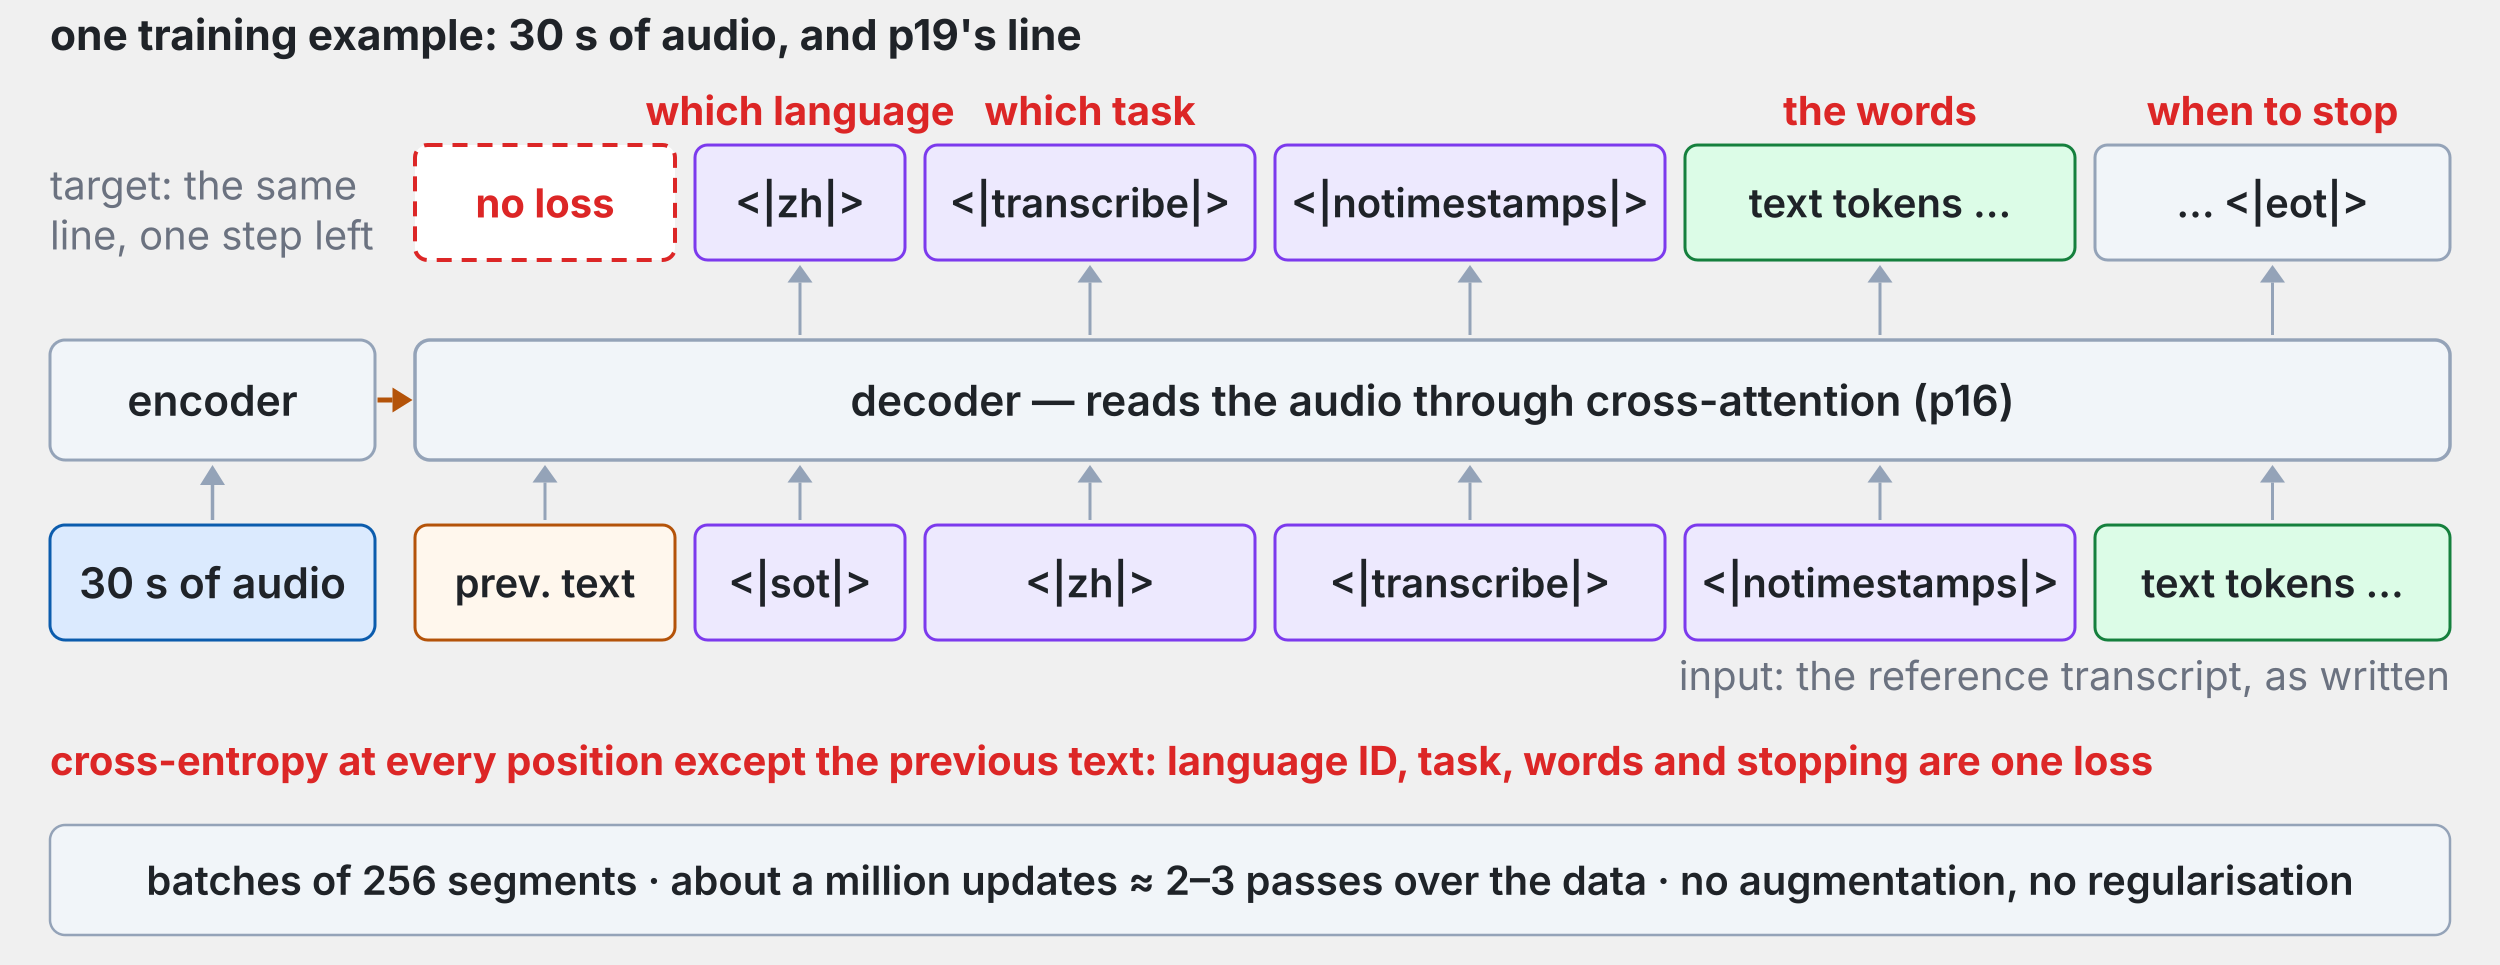
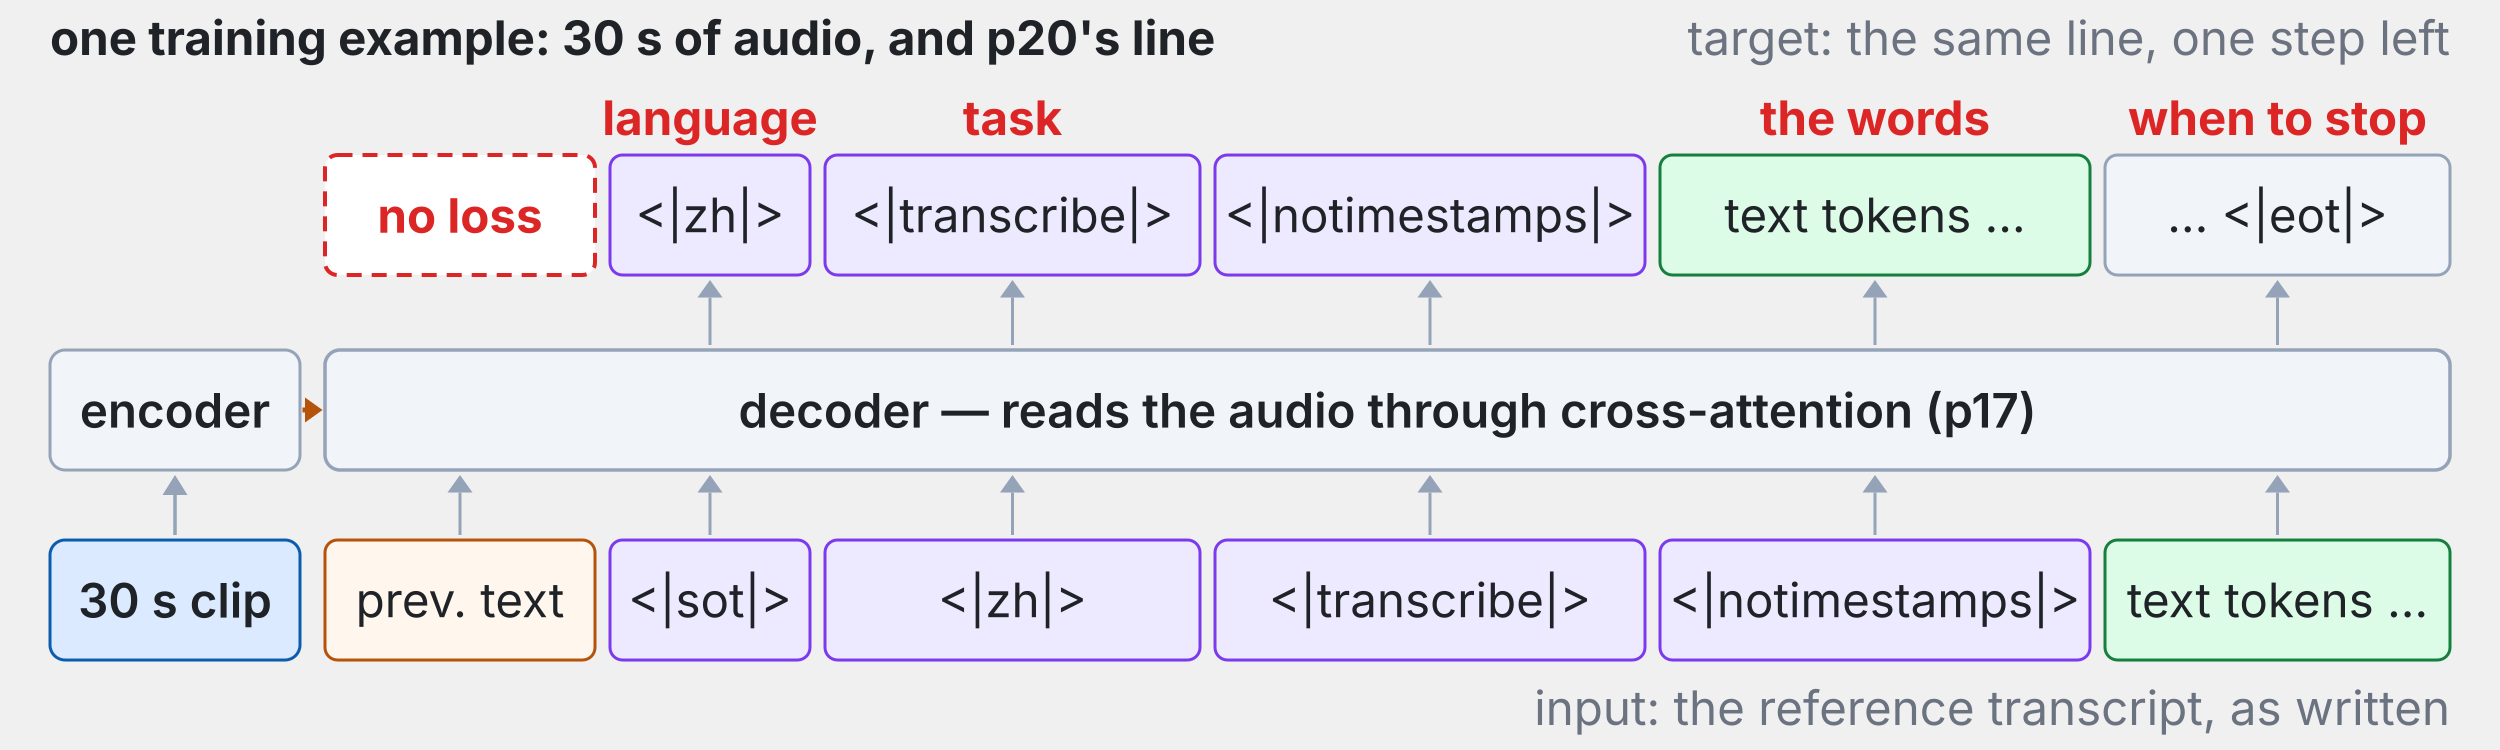
- <svg xmlns="http://www.w3.org/2000/svg" viewBox="0 0 1000 386" width="100%" role="img" font-family="system-ui,-apple-system,Segoe UI,sans-serif">
+ <svg xmlns="http://www.w3.org/2000/svg" viewBox="0 0 1000 300" width="100%" role="img" font-family="system-ui,-apple-system,Segoe UI,sans-serif">
  <g class="fragment" data-fragment-index="0">
-     <text x="20.0" y="20.0" font-size="17" font-weight="700" fill="#1f2328" text-anchor="start" dominant-baseline="auto">one training example: 30 s of audio, and p19's line</text>
-     <rect x="20.0" y="210.0" width="130.0" height="46.0" rx="6" fill="#dbeafe" stroke="#0b5cad" stroke-width="1.2" />
-     <text x="85.0" y="233.0" font-size="17" font-weight="600" fill="#1f2328" text-anchor="middle" dominant-baseline="middle">30 s of audio</text>
-     <line x1="85.0" y1="208.0" x2="85.0" y2="194.0" stroke="#94a3b8" stroke-width="1.4" />
-     <polygon points="85.0,186.0 90.0,194.0 80.0,194.0" fill="#94a3b8" />
-     <rect x="20.0" y="136.0" width="130.0" height="48.0" rx="6" fill="#f1f5f9" stroke="#94a3b8" stroke-width="1.2" />
-     <text x="85.0" y="160.0" font-size="17" font-weight="600" fill="#1f2328" text-anchor="middle" dominant-baseline="middle">encoder</text>
-     <line x1="151.0" y1="160.0" x2="157.0" y2="160.0" stroke="#b45309" stroke-width="2.0" />
-     <polygon points="165.0,160.0 157.0,165.0 157.0,155.0" fill="#b45309" />
-     <rect x="166.0" y="136.0" width="814.0" height="48.0" rx="6" fill="#f1f5f9" stroke="#94a3b8" stroke-width="1.4" />
-     <text x="573.0" y="160.0" font-size="17" font-weight="600" fill="#1f2328" text-anchor="middle" dominant-baseline="middle">decoder — reads the audio through cross-attention (p16)</text>
-     <rect x="166.0" y="210.0" width="104.0" height="46.0" rx="5" fill="#fff7ed" stroke="#b45309" stroke-width="1.2" />
-     <text x="218.0" y="233.0" font-size="16" font-weight="600" fill="#1f2328" text-anchor="middle" dominant-baseline="middle">prev. text</text>
-     <line x1="218.0" y1="208.0" x2="218.0" y2="193.0" stroke="#94a3b8" stroke-width="1.2" />
-     <polygon points="218.0,186.0 223.0,193.0 213.0,193.0" fill="#94a3b8" />
-     <rect x="278.0" y="210.0" width="84.0" height="46.0" rx="5" fill="#ede9fe" stroke="#7c3aed" stroke-width="1.2" />
-     <text x="320.0" y="233.0" font-size="16" font-weight="600" fill="#1f2328" text-anchor="middle" dominant-baseline="middle">&lt;|sot|&gt;</text>
-     <line x1="320.0" y1="208.0" x2="320.0" y2="193.0" stroke="#94a3b8" stroke-width="1.2" />
-     <polygon points="320.0,186.0 325.0,193.0 315.0,193.0" fill="#94a3b8" />
-     <rect x="370.0" y="210.0" width="132.0" height="46.0" rx="5" fill="#ede9fe" stroke="#7c3aed" stroke-width="1.2" />
-     <text x="436.0" y="233.0" font-size="16" font-weight="600" fill="#1f2328" text-anchor="middle" dominant-baseline="middle">&lt;|zh|&gt;</text>
-     <line x1="436.0" y1="208.0" x2="436.0" y2="193.0" stroke="#94a3b8" stroke-width="1.2" />
-     <polygon points="436.0,186.0 441.0,193.0 431.0,193.0" fill="#94a3b8" />
-     <rect x="510.0" y="210.0" width="156.0" height="46.0" rx="5" fill="#ede9fe" stroke="#7c3aed" stroke-width="1.2" />
-     <text x="588.0" y="233.0" font-size="16" font-weight="600" fill="#1f2328" text-anchor="middle" dominant-baseline="middle">&lt;|transcribe|&gt;</text>
-     <line x1="588.0" y1="208.0" x2="588.0" y2="193.0" stroke="#94a3b8" stroke-width="1.2" />
-     <polygon points="588.0,186.0 593.0,193.0 583.0,193.0" fill="#94a3b8" />
-     <rect x="674.0" y="210.0" width="156.0" height="46.0" rx="5" fill="#ede9fe" stroke="#7c3aed" stroke-width="1.2" />
-     <text x="752.0" y="233.0" font-size="16" font-weight="600" fill="#1f2328" text-anchor="middle" dominant-baseline="middle">&lt;|notimestamps|&gt;</text>
-     <line x1="752.0" y1="208.0" x2="752.0" y2="193.0" stroke="#94a3b8" stroke-width="1.2" />
-     <polygon points="752.0,186.0 757.0,193.0 747.0,193.0" fill="#94a3b8" />
-     <rect x="838.0" y="210.0" width="142.0" height="46.0" rx="5" fill="#dcfce7" stroke="#15803d" stroke-width="1.2" />
-     <text x="909.0" y="233.0" font-size="16" font-weight="600" fill="#1f2328" text-anchor="middle" dominant-baseline="middle">text tokens …</text>
-     <line x1="909.0" y1="208.0" x2="909.0" y2="193.0" stroke="#94a3b8" stroke-width="1.2" />
-     <polygon points="909.0,186.0 914.0,193.0 904.0,193.0" fill="#94a3b8" />
-     <text x="980.0" y="276.0" font-size="16" font-weight="400" fill="#6b7280" text-anchor="end" dominant-baseline="auto">input: the reference transcript, as written</text>
+     <text x="20.0" y="22.0" font-size="19" font-weight="700" fill="#1f2328" text-anchor="start" dominant-baseline="auto">one training example: 30 s of audio, and p20's line</text>
+     <rect x="20.0" y="216.0" width="100.0" height="48.0" rx="6" fill="#dbeafe" stroke="#0b5cad" stroke-width="1.2" />
+     <text x="70.0" y="240.0" font-size="19" font-weight="600" fill="#1f2328" text-anchor="middle" dominant-baseline="middle">30 s clip</text>
+     <line x1="70.0" y1="214.0" x2="70.0" y2="198.0" stroke="#94a3b8" stroke-width="1.4" />
+     <polygon points="70.0,190.0 75.0,198.0 65.0,198.0" fill="#94a3b8" />
+     <rect x="20.0" y="140.0" width="100.0" height="48.0" rx="6" fill="#f1f5f9" stroke="#94a3b8" stroke-width="1.2" />
+     <text x="70.0" y="164.0" font-size="19" font-weight="600" fill="#1f2328" text-anchor="middle" dominant-baseline="middle">encoder</text>
+     <line x1="121.0" y1="164.0" x2="122.0" y2="164.0" stroke="#b45309" stroke-width="2.0" />
+     <polygon points="129.0,164.0 122.0,169.0 122.0,159.0" fill="#b45309" />
+     <rect x="130.0" y="140.0" width="850.0" height="48.0" rx="6" fill="#f1f5f9" stroke="#94a3b8" stroke-width="1.4" />
+     <text x="555.0" y="164.0" font-size="19" font-weight="600" fill="#1f2328" text-anchor="middle" dominant-baseline="middle">decoder — reads the audio through cross-attention (p17)</text>
+     <rect x="130.0" y="216.0" width="108.0" height="48.0" rx="5" fill="#fff7ed" stroke="#b45309" stroke-width="1.2" />
+     <text x="184.0" y="240.0" font-size="19" font-weight="400" fill="#1f2328" text-anchor="middle" dominant-baseline="middle">prev. text</text>
+     <line x1="184.0" y1="214.0" x2="184.0" y2="197.0" stroke="#94a3b8" stroke-width="1.2" />
+     <polygon points="184.0,190.0 189.0,197.0 179.0,197.0" fill="#94a3b8" />
+     <rect x="244.0" y="216.0" width="80.0" height="48.0" rx="5" fill="#ede9fe" stroke="#7c3aed" stroke-width="1.2" />
+     <text x="284.0" y="240.0" font-size="19" font-weight="400" fill="#1f2328" text-anchor="middle" dominant-baseline="middle">&lt;|sot|&gt;</text>
+     <line x1="284.0" y1="214.0" x2="284.0" y2="197.0" stroke="#94a3b8" stroke-width="1.2" />
+     <polygon points="284.0,190.0 289.0,197.0 279.0,197.0" fill="#94a3b8" />
+     <rect x="330.0" y="216.0" width="150.0" height="48.0" rx="5" fill="#ede9fe" stroke="#7c3aed" stroke-width="1.2" />
+     <text x="405.0" y="240.0" font-size="19" font-weight="400" fill="#1f2328" text-anchor="middle" dominant-baseline="middle">&lt;|zh|&gt;</text>
+     <line x1="405.0" y1="214.0" x2="405.0" y2="197.0" stroke="#94a3b8" stroke-width="1.2" />
+     <polygon points="405.0,190.0 410.0,197.0 400.0,197.0" fill="#94a3b8" />
+     <rect x="486.0" y="216.0" width="172.0" height="48.0" rx="5" fill="#ede9fe" stroke="#7c3aed" stroke-width="1.2" />
+     <text x="572.0" y="240.0" font-size="19" font-weight="400" fill="#1f2328" text-anchor="middle" dominant-baseline="middle">&lt;|transcribe|&gt;</text>
+     <line x1="572.0" y1="214.0" x2="572.0" y2="197.0" stroke="#94a3b8" stroke-width="1.2" />
+     <polygon points="572.0,190.0 577.0,197.0 567.0,197.0" fill="#94a3b8" />
+     <rect x="664.0" y="216.0" width="172.0" height="48.0" rx="5" fill="#ede9fe" stroke="#7c3aed" stroke-width="1.2" />
+     <text x="750.0" y="240.0" font-size="19" font-weight="400" fill="#1f2328" text-anchor="middle" dominant-baseline="middle">&lt;|notimestamps|&gt;</text>
+     <line x1="750.0" y1="214.0" x2="750.0" y2="197.0" stroke="#94a3b8" stroke-width="1.2" />
+     <polygon points="750.0,190.0 755.0,197.0 745.0,197.0" fill="#94a3b8" />
+     <rect x="842.0" y="216.0" width="138.0" height="48.0" rx="5" fill="#dcfce7" stroke="#15803d" stroke-width="1.2" />
+     <text x="911.0" y="240.0" font-size="19" font-weight="400" fill="#1f2328" text-anchor="middle" dominant-baseline="middle">text tokens …</text>
+     <line x1="911.0" y1="214.0" x2="911.0" y2="197.0" stroke="#94a3b8" stroke-width="1.2" />
+     <polygon points="911.0,190.0 916.0,197.0 906.0,197.0" fill="#94a3b8" />
+     <text x="980.0" y="290.0" font-size="19" font-weight="400" fill="#6b7280" text-anchor="end" dominant-baseline="auto">input: the reference transcript, as written</text>
  </g>
  <g class="fragment" data-fragment-index="1">
-     <line x1="320.0" y1="134.0" x2="320.0" y2="113.0" stroke="#94a3b8" stroke-width="1.2" />
-     <polygon points="320.0,106.0 325.0,113.0 315.0,113.0" fill="#94a3b8" />
-     <rect x="278.0" y="58.0" width="84.0" height="46.0" rx="5" fill="#ede9fe" stroke="#7c3aed" stroke-width="1.2" />
-     <text x="320.0" y="81.0" font-size="16" font-weight="600" fill="#1f2328" text-anchor="middle" dominant-baseline="middle">&lt;|zh|&gt;</text>
-     <line x1="436.0" y1="134.0" x2="436.0" y2="113.0" stroke="#94a3b8" stroke-width="1.2" />
-     <polygon points="436.0,106.0 441.0,113.0 431.0,113.0" fill="#94a3b8" />
-     <rect x="370.0" y="58.0" width="132.0" height="46.0" rx="5" fill="#ede9fe" stroke="#7c3aed" stroke-width="1.2" />
-     <text x="436.0" y="81.0" font-size="16" font-weight="600" fill="#1f2328" text-anchor="middle" dominant-baseline="middle">&lt;|transcribe|&gt;</text>
-     <line x1="588.0" y1="134.0" x2="588.0" y2="113.0" stroke="#94a3b8" stroke-width="1.2" />
-     <polygon points="588.0,106.0 593.0,113.0 583.0,113.0" fill="#94a3b8" />
-     <rect x="510.0" y="58.0" width="156.0" height="46.0" rx="5" fill="#ede9fe" stroke="#7c3aed" stroke-width="1.2" />
-     <text x="588.0" y="81.0" font-size="16" font-weight="600" fill="#1f2328" text-anchor="middle" dominant-baseline="middle">&lt;|notimestamps|&gt;</text>
-     <line x1="752.0" y1="134.0" x2="752.0" y2="113.0" stroke="#94a3b8" stroke-width="1.2" />
-     <polygon points="752.0,106.0 757.0,113.0 747.0,113.0" fill="#94a3b8" />
-     <rect x="674.0" y="58.0" width="156.0" height="46.0" rx="5" fill="#dcfce7" stroke="#15803d" stroke-width="1.2" />
-     <text x="752.0" y="81.0" font-size="16" font-weight="600" fill="#1f2328" text-anchor="middle" dominant-baseline="middle">text tokens …</text>
-     <line x1="909.0" y1="134.0" x2="909.0" y2="113.0" stroke="#94a3b8" stroke-width="1.2" />
-     <polygon points="909.0,106.0 914.0,113.0 904.0,113.0" fill="#94a3b8" />
-     <rect x="838.0" y="58.0" width="142.0" height="46.0" rx="5" fill="#f1f5f9" stroke="#94a3b8" stroke-width="1.2" />
-     <text x="909.0" y="81.0" font-size="16" font-weight="600" fill="#1f2328" text-anchor="middle" dominant-baseline="middle">… &lt;|eot|&gt;</text>
-     <text x="20.0" y="74.0" font-size="16" font-weight="400" fill="#6b7280" text-anchor="start" dominant-baseline="middle">target: the same</text>
-     <text x="20.0" y="94.0" font-size="16" font-weight="400" fill="#6b7280" text-anchor="start" dominant-baseline="middle">line, one step left</text>
+     <text x="980.0" y="22.0" font-size="19" font-weight="400" fill="#6b7280" text-anchor="end" dominant-baseline="auto">target: the same line, one step left</text>
+     <line x1="284.0" y1="138.0" x2="284.0" y2="119.0" stroke="#94a3b8" stroke-width="1.2" />
+     <polygon points="284.0,112.0 289.0,119.0 279.0,119.0" fill="#94a3b8" />
+     <rect x="244.0" y="62.0" width="80.0" height="48.0" rx="5" fill="#ede9fe" stroke="#7c3aed" stroke-width="1.2" />
+     <text x="284.0" y="86.0" font-size="19" font-weight="400" fill="#1f2328" text-anchor="middle" dominant-baseline="middle">&lt;|zh|&gt;</text>
+     <line x1="405.0" y1="138.0" x2="405.0" y2="119.0" stroke="#94a3b8" stroke-width="1.2" />
+     <polygon points="405.0,112.0 410.0,119.0 400.0,119.0" fill="#94a3b8" />
+     <rect x="330.0" y="62.0" width="150.0" height="48.0" rx="5" fill="#ede9fe" stroke="#7c3aed" stroke-width="1.2" />
+     <text x="405.0" y="86.0" font-size="19" font-weight="400" fill="#1f2328" text-anchor="middle" dominant-baseline="middle">&lt;|transcribe|&gt;</text>
+     <line x1="572.0" y1="138.0" x2="572.0" y2="119.0" stroke="#94a3b8" stroke-width="1.2" />
+     <polygon points="572.0,112.0 577.0,119.0 567.0,119.0" fill="#94a3b8" />
+     <rect x="486.0" y="62.0" width="172.0" height="48.0" rx="5" fill="#ede9fe" stroke="#7c3aed" stroke-width="1.2" />
+     <text x="572.0" y="86.0" font-size="19" font-weight="400" fill="#1f2328" text-anchor="middle" dominant-baseline="middle">&lt;|notimestamps|&gt;</text>
+     <line x1="750.0" y1="138.0" x2="750.0" y2="119.0" stroke="#94a3b8" stroke-width="1.2" />
+     <polygon points="750.0,112.0 755.0,119.0 745.0,119.0" fill="#94a3b8" />
+     <rect x="664.0" y="62.0" width="172.0" height="48.0" rx="5" fill="#dcfce7" stroke="#15803d" stroke-width="1.2" />
+     <text x="750.0" y="86.0" font-size="19" font-weight="400" fill="#1f2328" text-anchor="middle" dominant-baseline="middle">text tokens …</text>
+     <line x1="911.0" y1="138.0" x2="911.0" y2="119.0" stroke="#94a3b8" stroke-width="1.2" />
+     <polygon points="911.0,112.0 916.0,119.0 906.0,119.0" fill="#94a3b8" />
+     <rect x="842.0" y="62.0" width="138.0" height="48.0" rx="5" fill="#f1f5f9" stroke="#94a3b8" stroke-width="1.2" />
+     <text x="911.0" y="86.0" font-size="19" font-weight="400" fill="#1f2328" text-anchor="middle" dominant-baseline="middle">… &lt;|eot|&gt;</text>
  </g>
  <g class="fragment" data-fragment-index="2">
-     <rect x="166.0" y="58.0" width="104.0" height="46.0" rx="5" fill="#ffffff" stroke="#dc2626" stroke-width="1.6" stroke-dasharray="6 4" />
-     <text x="218.0" y="81.0" font-size="16" font-weight="700" fill="#dc2626" text-anchor="middle" dominant-baseline="middle">no loss</text>
-     <text x="320.0" y="50.0" font-size="16" font-weight="700" fill="#dc2626" text-anchor="middle" dominant-baseline="auto">which language</text>
-     <text x="436.0" y="50.0" font-size="16" font-weight="700" fill="#dc2626" text-anchor="middle" dominant-baseline="auto">which task</text>
-     <text x="752.0" y="50.0" font-size="16" font-weight="700" fill="#dc2626" text-anchor="middle" dominant-baseline="auto">the words</text>
-     <text x="909.0" y="50.0" font-size="16" font-weight="700" fill="#dc2626" text-anchor="middle" dominant-baseline="auto">when to stop</text>
-     <text x="20.0" y="310.0" font-size="16" font-weight="700" fill="#dc2626" text-anchor="start" dominant-baseline="auto">cross-entropy at every position except the previous text: language ID, task, words and stopping are one loss</text>
-   </g>
-   <g class="fragment" data-fragment-index="3">
-     <rect x="20.0" y="330.0" width="960.0" height="44.0" rx="6" fill="#f1f5f9" stroke="#94a3b8" stroke-width="1.0" />
-     <text x="500.0" y="352.0" font-size="16" font-weight="600" fill="#1f2328" text-anchor="middle" dominant-baseline="middle">batches of 256 segments · about a million updates ≈ 2–3 passes over the data · no augmentation, no regularisation</text>
+     <rect x="130.0" y="62.0" width="108.0" height="48.0" rx="5" fill="#ffffff" stroke="#dc2626" stroke-width="1.6" stroke-dasharray="6 4" />
+     <text x="184.0" y="86.0" font-size="19" font-weight="700" fill="#dc2626" text-anchor="middle" dominant-baseline="middle">no loss</text>
+     <text x="284.0" y="54.0" font-size="19" font-weight="700" fill="#dc2626" text-anchor="middle" dominant-baseline="auto">language</text>
+     <text x="405.0" y="54.0" font-size="19" font-weight="700" fill="#dc2626" text-anchor="middle" dominant-baseline="auto">task</text>
+     <text x="750.0" y="54.0" font-size="19" font-weight="700" fill="#dc2626" text-anchor="middle" dominant-baseline="auto">the words</text>
+     <text x="911.0" y="54.0" font-size="19" font-weight="700" fill="#dc2626" text-anchor="middle" dominant-baseline="auto">when to stop</text>
  </g>
</svg>
